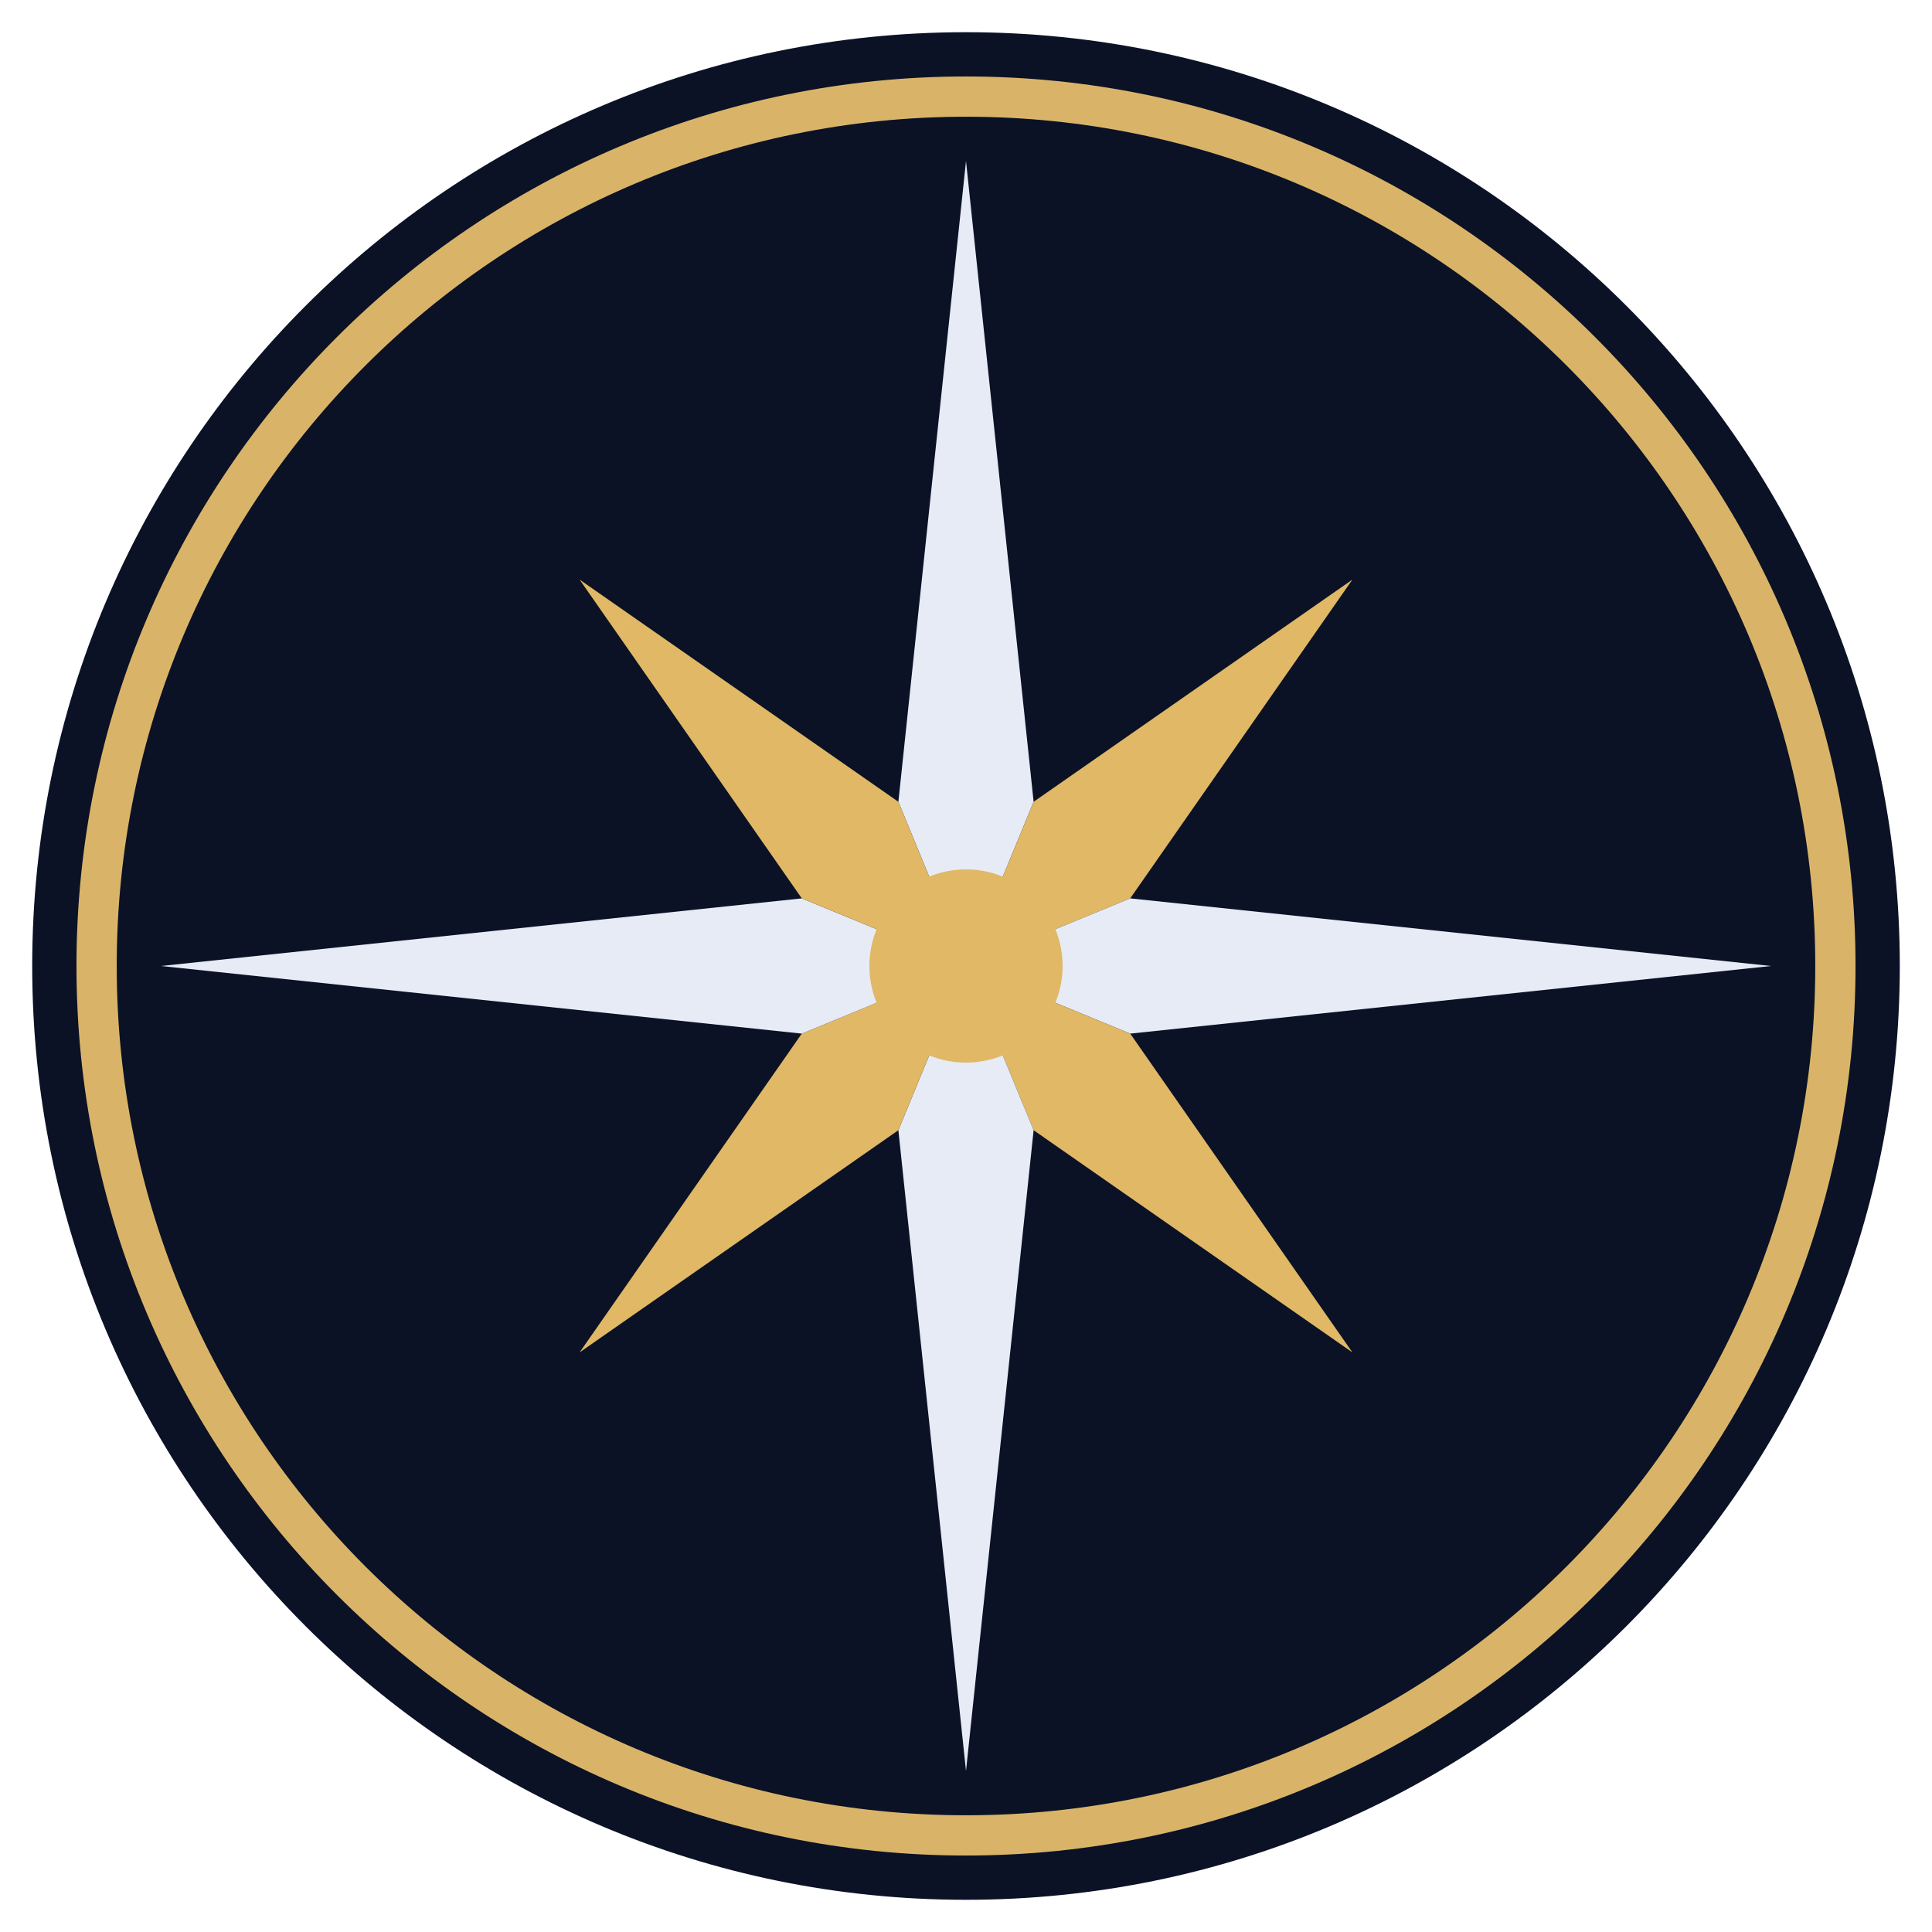
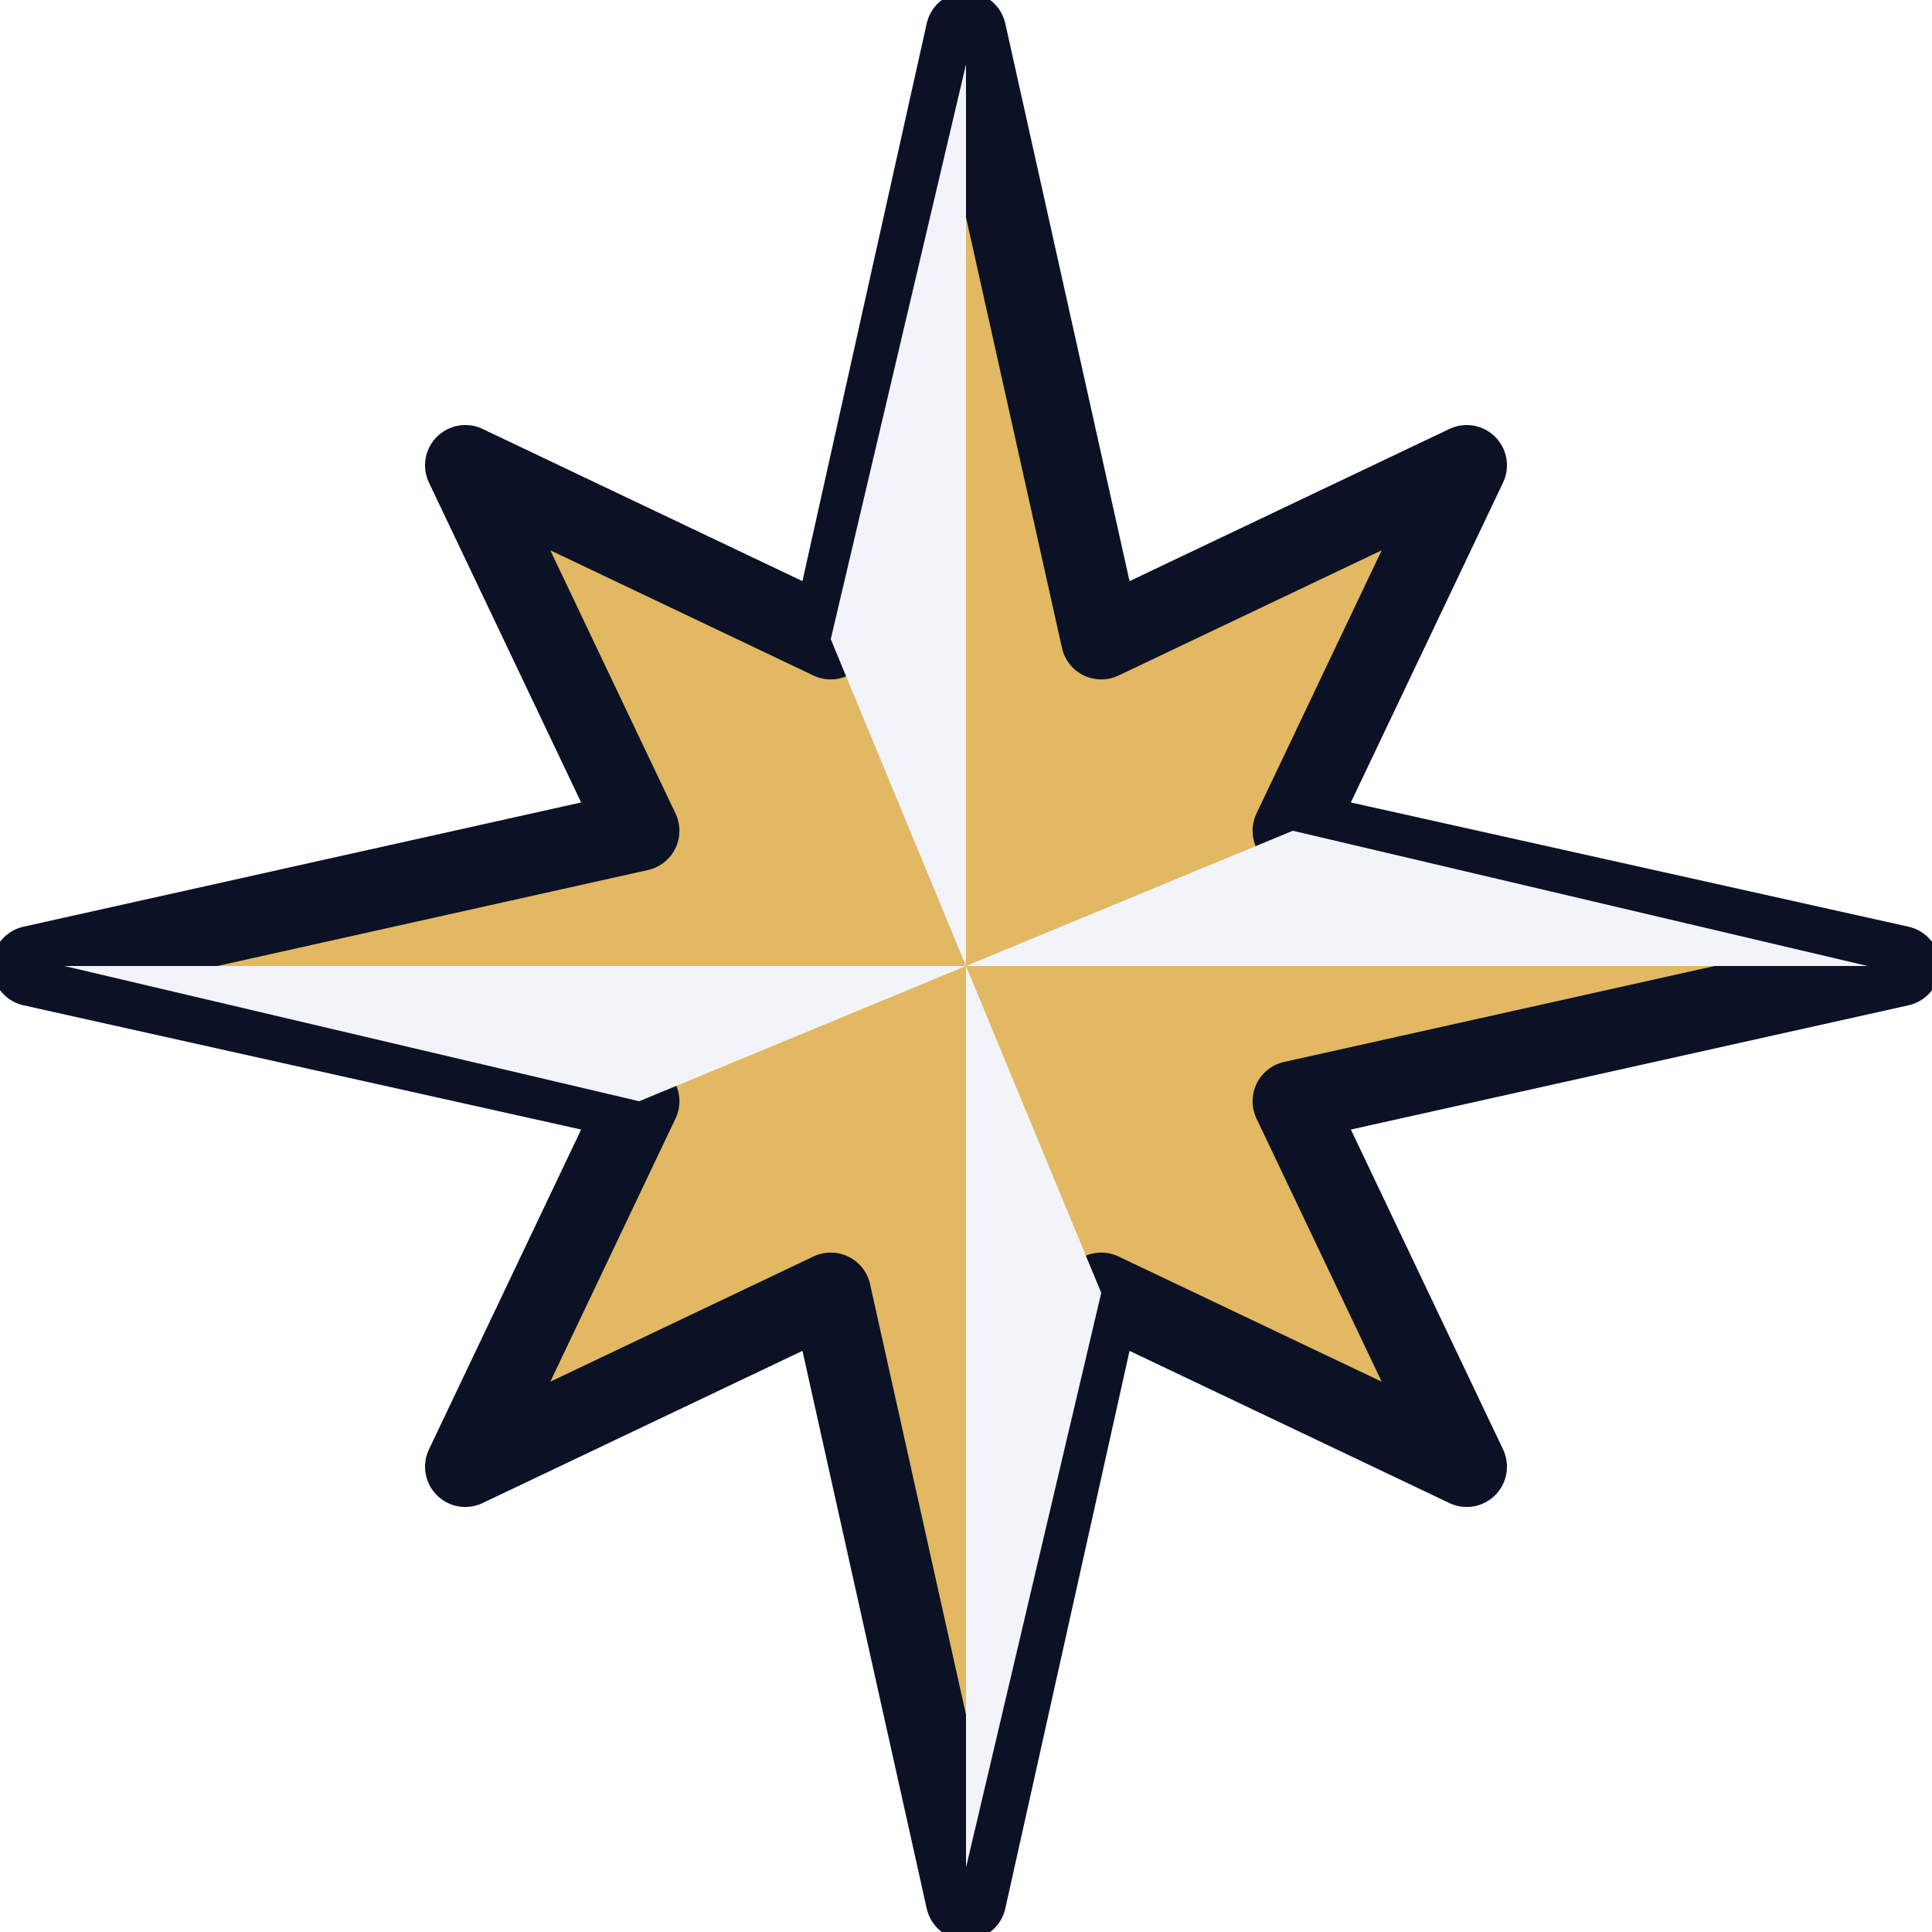
<svg xmlns="http://www.w3.org/2000/svg" viewBox="0 0 120 120">
-   <circle cx="60" cy="60" r="58" fill="#0b1226" />
-   <circle cx="60" cy="60" r="54" fill="none" stroke="#d9b468" stroke-width="2.5" />
-   <polygon points="60,60 55.8,49.8 60.0,10.0 64.2,49.8" fill="#e6ebf5" />
-   <polygon points="60,60 64.2,49.8 84.0,36.0 70.2,55.8" fill="#e0b866" />
-   <polygon points="60,60 70.2,55.8 110.0,60.0 70.2,64.2" fill="#e6ebf5" />
-   <polygon points="60,60 70.2,64.2 84.0,84.0 64.2,70.2" fill="#e0b866" />
-   <polygon points="60,60 64.2,70.2 60.0,110.0 55.8,70.2" fill="#e6ebf5" />
-   <polygon points="60,60 55.8,70.2 36.0,84.0 49.8,64.2" fill="#e0b866" />
-   <polygon points="60,60 49.8,64.2 10.0,60.0 49.8,55.8" fill="#e6ebf5" />
-   <polygon points="60,60 49.8,55.8 36.0,36.0 55.8,49.8" fill="#e0b866" />
-   <circle cx="60" cy="60" r="6" fill="#e0b866" />
+   <polygon points="60.0,2.0 68.4,39.7 91.1,28.9 80.3,51.6 118.0,60.0 80.3,68.4 91.1,91.1 68.4,80.3 60.0,118.0 51.6,80.3 28.9,91.1 39.7,68.4 2.0,60.0 39.7,51.6 28.9,28.9 51.6,39.7" fill="#e2b862" stroke="#0b1226" stroke-width="5" stroke-linejoin="round" />
+   <polygon points="60,60 51.6,39.7 60.0,4.0" fill="#f2f4fa" />
+   <polygon points="60,60 80.3,51.6 116.0,60.0" fill="#f2f4fa" />
+   <polygon points="60,60 68.4,80.3 60.0,116.0" fill="#f2f4fa" />
+   <polygon points="60,60 39.7,68.4 4.0,60.0" fill="#f2f4fa" />
</svg>
